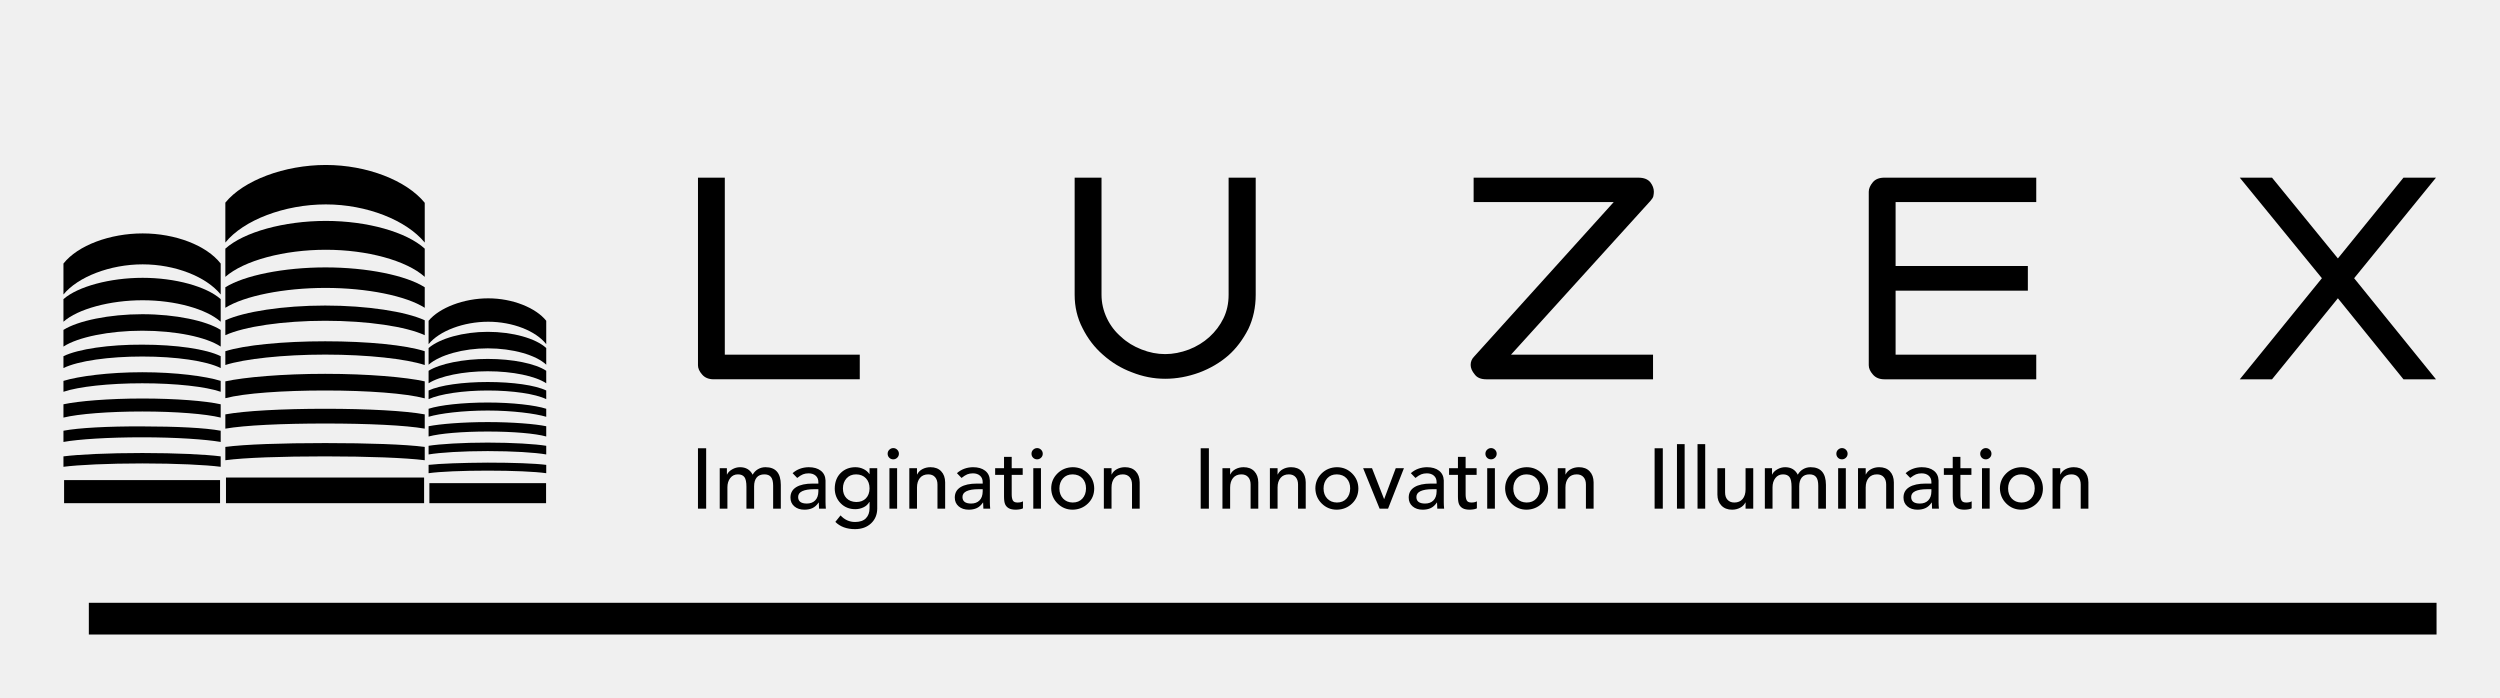
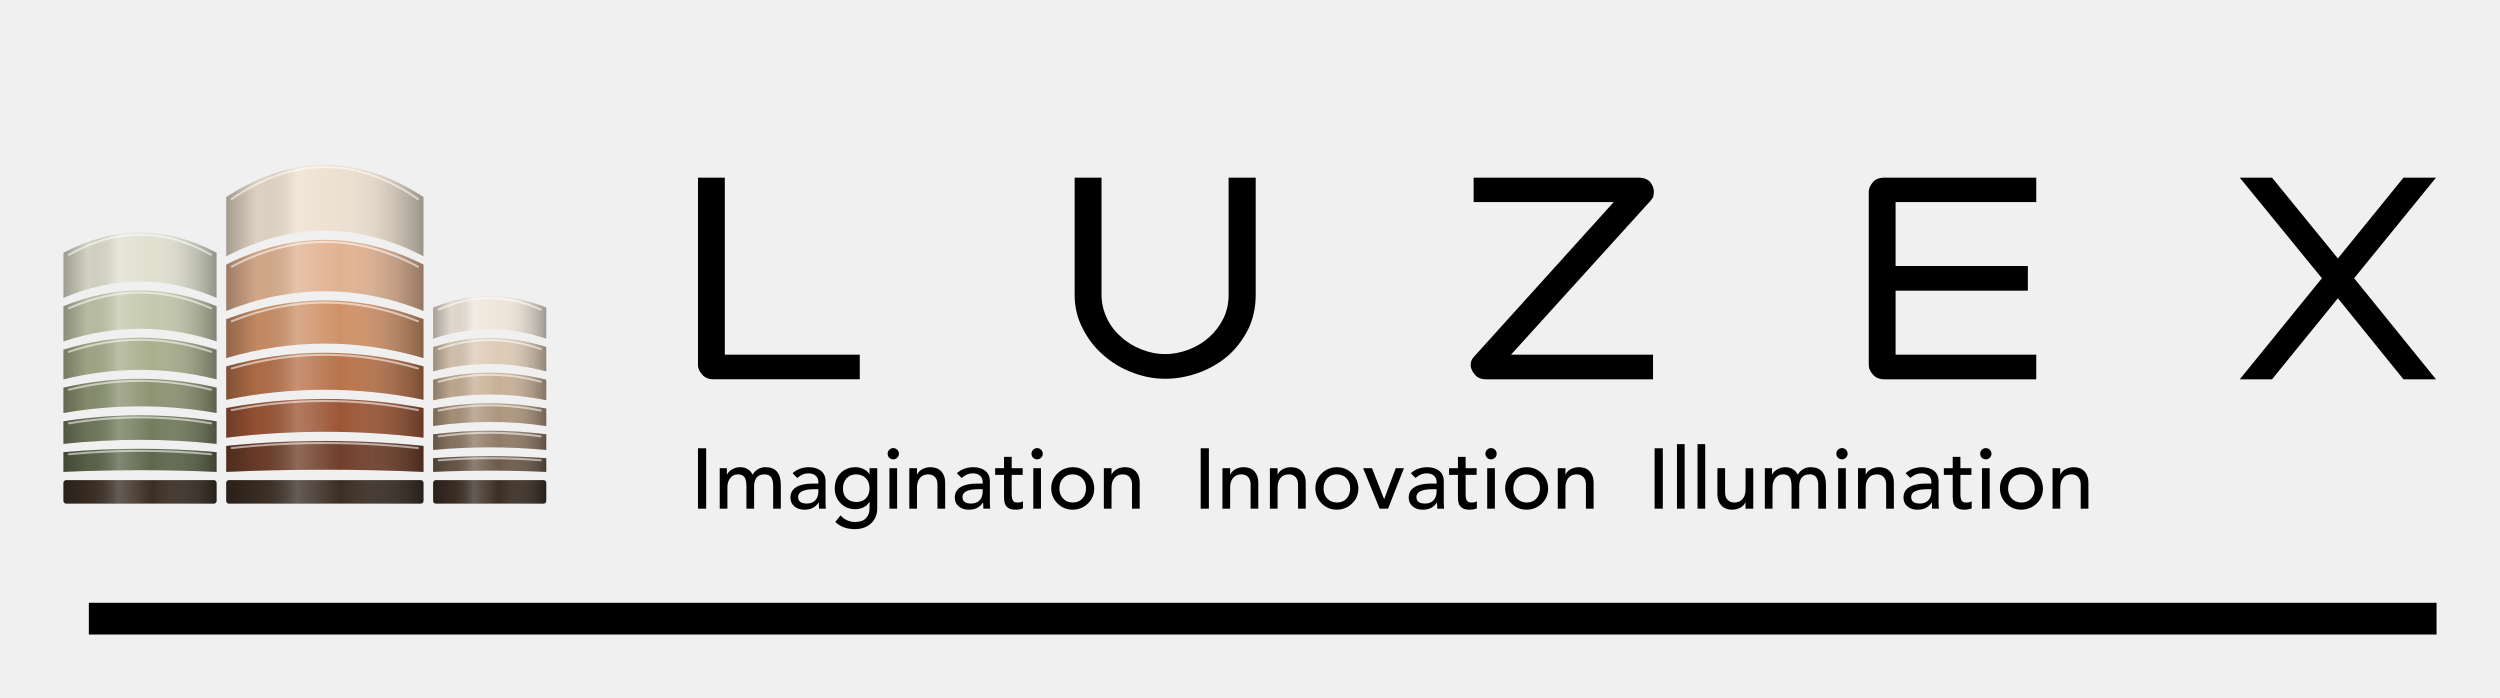
<svg xmlns="http://www.w3.org/2000/svg" version="1.1" width="3160.428" height="882.353" viewBox="-32.086 0 3160.428 882.353">
  <g transform="scale(8.02139) translate(10, 10)">
    <defs id="SvgjsDefs1452" />
    <g id="SvgjsG1453" featureKey="rootContainer" transform="matrix(1,0,0,1,0,0)" fill="#000">
      <rect y="0" height="1" width="1" opacity="0" />
      <rect y="85" width="370" height="5" />
    </g>
-     <g id="SvgjsG1454" featureKey="HKaMnE-0" transform="matrix(25.26127,0,0,25.26127,-29.10971,-20.5278)" fill="#000">
+     <g id="beeldmerk" transform="translate(-4.0,16.0) scale(0.108696) translate(-162,-266)">
+       <defs>
+         <linearGradient id="lrond" x1="0" y1="0" x2="1" y2="0">
+           <stop offset="0" stop-color="#000000" stop-opacity="0.30" />
+           <stop offset="0.16" stop-color="#000000" stop-opacity="0.06" />
+           <stop offset="0.36" stop-color="#ffffff" stop-opacity="0.22" />
+           <stop offset="0.58" stop-color="#ffffff" stop-opacity="0" />
+           <stop offset="1" stop-color="#000000" stop-opacity="0.34" />
+         </linearGradient>
+       </defs>
      <g>
-         <path d="M2.631,1.446c-0.258,0-0.514,0.096-0.627,0.235V1.93c0.113-0.14,0.369-0.238,0.627-0.238   c0.256,0,0.503,0.099,0.617,0.238V1.682C3.134,1.542,2.887,1.446,2.631,1.446z" />
-         <path d="M2.004,1.968v0.176C2.12,2.042,2.371,1.975,2.631,1.975c0.258,0,0.503,0.067,0.617,0.169V1.968   C3.134,1.864,2.889,1.795,2.631,1.795C2.371,1.795,2.12,1.864,2.004,1.968z" />
-         <path d="M2.004,2.209v0.128c0.118-0.074,0.365-0.124,0.625-0.124s0.503,0.05,0.619,0.124V2.209   C3.132,2.135,2.889,2.085,2.629,2.085S2.122,2.135,2.004,2.209z" />
-         <path d="M2.004,2.415v0.093c0.118-0.054,0.36-0.09,0.623-0.09c0.265,0,0.505,0.036,0.621,0.09V2.415   C3.132,2.361,2.889,2.323,2.627,2.323C2.364,2.323,2.122,2.361,2.004,2.415z" />
-         <path d="M2.004,2.608v0.086c0.118-0.038,0.36-0.065,0.623-0.065c0.267,0,0.505,0.027,0.621,0.065V2.608   C3.132,2.57,2.894,2.546,2.627,2.546C2.364,2.546,2.122,2.57,2.004,2.608z" />
-         <path d="M2.004,2.796v0.105C2.122,2.87,2.362,2.853,2.627,2.853c0.267,0,0.505,0.018,0.621,0.049V2.796   C3.132,2.77,2.894,2.749,2.627,2.749C2.362,2.749,2.122,2.77,2.004,2.796z" />
-         <path d="M2.004,3.002v0.089C2.124,3.07,2.36,3.059,2.627,3.059S3.13,3.07,3.248,3.091V3.002   C3.13,2.98,2.894,2.967,2.627,2.967S2.124,2.98,2.004,3.002z" />
-         <path d="M2.004,3.205v0.083c0.12-0.016,0.352-0.024,0.623-0.024c0.269,0,0.5,0.009,0.621,0.024V3.205   C3.127,3.189,2.896,3.181,2.627,3.181S2.124,3.189,2.004,3.205z" />
-         <rect x="2.008" y="3.396" width="1.236" height="0.16" />
-         <path d="M1.488,1.873c-0.203,0-0.404,0.074-0.494,0.188v0.193c0.09-0.11,0.291-0.188,0.494-0.188   s0.397,0.077,0.487,0.188V2.061C1.886,1.947,1.691,1.873,1.488,1.873z" />
-         <path d="M0.994,2.283v0.141c0.09-0.08,0.291-0.134,0.494-0.134s0.397,0.054,0.487,0.134V2.283   C1.886,2.204,1.691,2.15,1.488,2.15S1.084,2.204,0.994,2.283z" />
-         <path d="M0.994,2.475v0.104C1.084,2.52,1.28,2.48,1.486,2.48c0.207,0,0.399,0.039,0.489,0.099V2.475   c-0.09-0.057-0.282-0.098-0.489-0.098C1.28,2.377,1.084,2.418,0.994,2.475z" />
-         <path d="M0.994,2.639v0.074c0.092-0.045,0.284-0.072,0.492-0.072c0.209,0,0.399,0.027,0.489,0.072V2.639   c-0.09-0.045-0.28-0.072-0.489-0.072C1.28,2.566,1.086,2.594,0.994,2.639z" />
-         <path d="M0.994,2.793v0.068c0.094-0.032,0.284-0.053,0.492-0.053c0.209,0,0.397,0.021,0.489,0.053V2.793   c-0.092-0.029-0.28-0.054-0.489-0.054C1.278,2.739,1.088,2.764,0.994,2.793z" />
-         <path d="M0.994,2.939v0.083c0.094-0.023,0.282-0.038,0.492-0.038c0.209,0,0.396,0.015,0.489,0.038V2.939   c-0.094-0.021-0.28-0.036-0.489-0.036C1.276,2.903,1.088,2.919,0.994,2.939z" />
-         <path d="M0.994,3.104v0.07c0.094-0.017,0.279-0.029,0.492-0.029c0.212,0,0.396,0.013,0.489,0.029v-0.07   c-0.094-0.018-0.28-0.027-0.489-0.027C1.273,3.076,1.088,3.086,0.994,3.104z" />
-         <path d="M0.994,3.264v0.065c0.094-0.012,0.277-0.021,0.492-0.021c0.212,0,0.396,0.009,0.489,0.021V3.264   C1.882,3.252,1.698,3.243,1.486,3.243C1.271,3.243,1.088,3.252,0.994,3.264z" />
-         <rect x="0.998" y="3.412" width="0.973" height="0.144" />
-         <path d="M3.644,2.278c-0.153,0-0.305,0.059-0.372,0.14v0.146c0.067-0.083,0.219-0.14,0.372-0.14   c0.152,0,0.297,0.057,0.362,0.14V2.418C3.941,2.337,3.796,2.278,3.644,2.278z" />
-         <path d="M3.272,2.588v0.104c0.07-0.061,0.217-0.102,0.369-0.102c0.155,0,0.3,0.041,0.365,0.102V2.588   c-0.065-0.06-0.21-0.101-0.365-0.101C3.489,2.487,3.342,2.528,3.272,2.588z" />
-         <path d="M3.272,2.73v0.078c0.07-0.045,0.217-0.075,0.369-0.075c0.155,0,0.298,0.03,0.365,0.075V2.73   c-0.067-0.045-0.21-0.074-0.365-0.074C3.489,2.656,3.342,2.686,3.272,2.73z" />
-         <path d="M3.272,2.853v0.054c0.07-0.032,0.214-0.054,0.369-0.054s0.298,0.021,0.365,0.054V2.853   C3.939,2.82,3.796,2.8,3.641,2.8S3.342,2.82,3.272,2.853z" />
-         <path d="M3.272,2.967v0.05c0.07-0.021,0.214-0.039,0.369-0.039s0.298,0.019,0.365,0.039v-0.05   c-0.067-0.022-0.21-0.039-0.365-0.039S3.342,2.944,3.272,2.967z" />
-         <path d="M3.272,3.076V3.14c0.07-0.019,0.212-0.031,0.369-0.031S3.939,3.121,4.006,3.14V3.076   C3.939,3.062,3.798,3.05,3.641,3.05S3.342,3.062,3.272,3.076z" />
-         <path d="M3.272,3.198v0.054c0.07-0.012,0.212-0.021,0.369-0.021S3.939,3.24,4.006,3.252V3.198   C3.939,3.187,3.798,3.178,3.641,3.178S3.342,3.187,3.272,3.198z" />
-         <path d="M3.272,3.317v0.052c0.07-0.01,0.21-0.016,0.369-0.016c0.157,0,0.295,0.006,0.365,0.016V3.317   c-0.07-0.009-0.208-0.014-0.365-0.014C3.482,3.304,3.342,3.309,3.272,3.317z" />
-         <rect x="3.277" y="3.431" width="0.728" height="0.125" />
+         <path d="M162 393.2 Q273 334.8 384 393.2 L384 458.7 Q273 411.3 162 458.7 Z" fill="#dfe0cf" />
+         <path d="M162 470.7 Q273 425.3 384 470.7 L384 521.8 Q273 485.1 162 521.8 Z" fill="#c4c8ac" />
+         <path d="M162 533.8 Q273 499.1 384 533.8 L384 576.8 Q273 549.3 162 576.8 Z" fill="#a9ae8d" />
+         <path d="M162 588.8 Q273 563.3 384 588.8 L384 625.6 Q273 606.3 162 625.6 Z" fill="#8d9472" />
+         <path d="M162 637.6 Q273 620.4 384 637.6 L384 670.4 Q273 658.6 162 670.4 Z" fill="#747c5d" />
+         <path d="M162 682.4 Q273 672.6 384 682.4 L384 711 Q273 706.1 162 711 Z" fill="#5e664b" />
+         <rect x="162" y="723" width="222" height="34" rx="4" fill="#3b2e24" />
+         <path d="M398 312.4 Q541 219.6 684 312.4 L684 398.4 Q541 324.2 398 398.4 Z" fill="#ecdfcf" />
+         <path d="M398 410.4 Q541 338.8 684 410.4 L684 477.6 Q541 420.6 398 477.6 Z" fill="#e0b291" />
+         <path d="M398 489.6 Q541 435.2 684 489.6 L684 546 Q541 503.9 398 546 Z" fill="#cf9268" />
+         <path d="M398 558 Q541 518.5 684 558 L684 606.4 Q541 577.4 398 606.4 Z" fill="#b8734b" />
+         <path d="M398 618.4 Q541 592 684 618.4 L684 661.4 Q541 644.3 398 661.4 Z" fill="#9c5636" />
+         <path d="M398 673.4 Q541 658.9 684 673.4 L684 711 Q541 704.7 398 711 Z" fill="#6f3f2a" />
+         <rect x="398" y="723" width="286" height="34" rx="4" fill="#3b2e24" />
+         <path d="M698 472.7 Q780 439.3 862 472.7 L862 517.9 Q780 490.3 698 517.9 Z" fill="#efe6da" />
+         <path d="M698 529.9 Q780 503.8 862 529.9 L862 565.3 Q780 543.6 698 565.3 Z" fill="#ddcbb6" />
+         <path d="M698 577.3 Q780 557.1 862 577.3 L862 607.1 Q780 590.5 698 607.1 Z" fill="#c8b096" />
+         <path d="M698 619.1 Q780 604 862 619.1 L862 644.5 Q780 632.6 698 644.5 Z" fill="#ad967e" />
+         <path d="M698 656.5 Q780 646.1 862 656.5 L862 679.2 Q780 671.6 698 679.2 Z" fill="#8f7a65" />
+         <path d="M698 691.2 Q780 685.1 862 691.2 L862 711 Q780 707.4 698 711 Z" fill="#6c5a4a" />
+         <rect x="698" y="723" width="164" height="34" rx="4" fill="#3b2e24" />
+       </g>
+       <g fill="url(#lrond)">
+         <path d="M162 393.2 Q273 334.8 384 393.2 L384 458.7 Q273 411.3 162 458.7 Z" />
+         <path d="M162 470.7 Q273 425.3 384 470.7 L384 521.8 Q273 485.1 162 521.8 Z" />
+         <path d="M162 533.8 Q273 499.1 384 533.8 L384 576.8 Q273 549.3 162 576.8 Z" />
+         <path d="M162 588.8 Q273 563.3 384 588.8 L384 625.6 Q273 606.3 162 625.6 Z" />
+         <path d="M162 637.6 Q273 620.4 384 637.6 L384 670.4 Q273 658.6 162 670.4 Z" />
+         <path d="M162 682.4 Q273 672.6 384 682.4 L384 711 Q273 706.1 162 711 Z" />
+         <rect x="162" y="723" width="222" height="34" rx="4" />
+         <path d="M398 312.4 Q541 219.6 684 312.4 L684 398.4 Q541 324.2 398 398.4 Z" />
+         <path d="M398 410.4 Q541 338.8 684 410.4 L684 477.6 Q541 420.6 398 477.6 Z" />
+         <path d="M398 489.6 Q541 435.2 684 489.6 L684 546 Q541 503.9 398 546 Z" />
+         <path d="M398 558 Q541 518.5 684 558 L684 606.4 Q541 577.4 398 606.4 Z" />
+         <path d="M398 618.4 Q541 592 684 618.4 L684 661.4 Q541 644.3 398 661.4 Z" />
+         <path d="M398 673.4 Q541 658.9 684 673.4 L684 711 Q541 704.7 398 711 Z" />
+         <rect x="398" y="723" width="286" height="34" rx="4" />
+         <path d="M698 472.7 Q780 439.3 862 472.7 L862 517.9 Q780 490.3 698 517.9 Z" />
+         <path d="M698 529.9 Q780 503.8 862 529.9 L862 565.3 Q780 543.6 698 565.3 Z" />
+         <path d="M698 577.3 Q780 557.1 862 577.3 L862 607.1 Q780 590.5 698 607.1 Z" />
+         <path d="M698 619.1 Q780 604 862 619.1 L862 644.5 Q780 632.6 698 644.5 Z" />
+         <path d="M698 656.5 Q780 646.1 862 656.5 L862 679.2 Q780 671.6 698 679.2 Z" />
+         <path d="M698 691.2 Q780 685.1 862 691.2 L862 711 Q780 707.4 698 711 Z" />
+         <rect x="698" y="723" width="164" height="34" rx="4" />
+       </g>
+       <g fill="none" stroke="#ffffff" stroke-opacity="0.55" stroke-width="3" stroke-linecap="round">
+         <path d="M170 396.2 Q273 337.8 376 396.2" />
+         <path d="M170 473.7 Q273 428.3 376 473.7" />
+         <path d="M170 536.8 Q273 502.1 376 536.8" />
+         <path d="M170 591.8 Q273 566.3 376 591.8" />
+         <path d="M170 640.6 Q273 623.4 376 640.6" />
+         <path d="M170 685.4 Q273 675.6 376 685.4" />
+         <path d="M406 315.4 Q541 222.6 676 315.4" />
+         <path d="M406 413.4 Q541 341.8 676 413.4" />
+         <path d="M406 492.6 Q541 438.2 676 492.6" />
+         <path d="M406 561 Q541 521.5 676 561" />
+         <path d="M406 621.4 Q541 595 676 621.4" />
+         <path d="M406 676.4 Q541 661.9 676 676.4" />
+         <path d="M706 475.7 Q780 442.3 854 475.7" />
+         <path d="M706 532.9 Q780 506.8 854 532.9" />
+         <path d="M706 580.3 Q780 560.1 854 580.3" />
+         <path d="M706 622.1 Q780 607 854 622.1" />
+         <path d="M706 659.5 Q780 649.1 854 659.5" />
+         <path d="M706 694.2 Q780 688.1 854 694.2" />
      </g>
    </g>
    <g id="SvgjsG1455" featureKey="J3GnXt-0" transform="matrix(2.27655,0,0,2.27655,88.95358,4.247864)" fill="#000">
      <path d="M3.096 19.024 l0 -12.983 l1.857 0 l0 12.251 l9.343 0 l0 1.707 l-10.113 0 q-0.525 0 -0.807 -0.338 q-0.281 -0.319 -0.281 -0.638 z M31.032 6.041 l0 8.105 q0 0.844 0.375 1.632 q0.356 0.75 0.994 1.295 q0.582 0.544 1.407 0.863 q0.807 0.319 1.632 0.319 q0.807 0 1.651 -0.319 q0.807 -0.319 1.407 -0.863 q0.619 -0.563 0.976 -1.295 t0.356 -1.632 l0 -8.105 l1.876 0 l0 8.105 q0 1.295 -0.507 2.364 q-0.563 1.107 -1.388 1.839 q-0.863 0.75 -2.008 1.182 q-1.182 0.432 -2.364 0.432 t-2.308 -0.45 q-1.107 -0.413 -2.008 -1.22 q-0.863 -0.75 -1.407 -1.839 q-0.544 -1.051 -0.544 -2.308 l0 -8.105 l1.857 0 z M56.792 7.73 l0 -1.689 l11.407 0 q0.563 0 0.826 0.319 q0.244 0.319 0.244 0.657 q0 0.131 -0.038 0.319 q-0.038 0.131 -0.188 0.3 l-9.662 10.657 l9.831 0 l0 1.707 l-11.538 0 q-0.563 0 -0.807 -0.338 q-0.281 -0.338 -0.281 -0.657 q0 -0.338 0.244 -0.582 l9.662 -10.694 l-9.7 0 z M95.16 13.865 l-9.156 0 l0 4.428 l9.737 0 l0 1.707 l-10.507 0 q-0.525 0 -0.807 -0.338 q-0.281 -0.319 -0.281 -0.638 l0 -12.008 q0 -0.319 0.281 -0.657 q0.263 -0.319 0.807 -0.319 l10.507 0 l0 1.689 l-9.737 0 l0 4.428 l9.156 0 l0 1.707 z M116.623 14.39 l-4.559 5.61 l-2.233 0 l5.685 -6.998 l-5.685 -6.961 l2.233 0 l4.559 5.591 l4.54 -5.591 l2.251 0 l-5.666 6.961 l5.666 6.998 l-2.251 0 z" />
    </g>
    <g id="SvgjsG1456" featureKey="sloganFeature-0" transform="matrix(0.6723443,0,0,0.6723443,94.77633,56.71896)" fill="#000">
      <path d="M3.74 5.84 l0 14.16 l-1.92 0 l0 -14.16 l1.92 0 z M11.68 10.28 c1.373 0 2.36 0.587 2.96 1.76 c0.307 -0.56 0.727 -0.993 1.26 -1.3 s1.113 -0.46 1.74 -0.46 c2.387 0 3.587 1.373 3.6 4.12 l0 5.6 l-1.8 0 l0 -5.38 c0 -0.933 -0.167 -1.61 -0.5 -2.03 s-0.847 -0.63 -1.54 -0.63 c-0.813 0 -1.42 0.247 -1.82 0.74 s-0.6 1.173 -0.6 2.04 l0 5.26 l-1.8 0 l0 -5.1 c0 -1.12 -0.16 -1.89 -0.48 -2.31 s-0.827 -0.63 -1.52 -0.63 c-0.747 0 -1.343 0.287 -1.79 0.86 s-0.67 1.3 -0.67 2.18 l0 5 l-1.8 0 l0 -9.48 l1.68 0 l0 1.48 l0.04 0 c0.2 -0.467 0.597 -0.87 1.19 -1.21 s1.21 -0.51 1.85 -0.51 z M27.76 10.28 c1.2 0 2.15 0.273 2.85 0.82 s1.07 1.307 1.11 2.28 l0 5.08 c0 0.48 0.027 0.993 0.08 1.54 l-1.6 0 c-0.04 -0.427 -0.06 -0.907 -0.06 -1.44 l-0.04 0 c-0.413 0.613 -0.89 1.047 -1.43 1.3 s-1.17 0.38 -1.89 0.38 c-0.973 0 -1.763 -0.26 -2.37 -0.78 s-0.91 -1.207 -0.91 -2.06 c0 -1.08 0.453 -1.897 1.36 -2.45 s2.187 -0.83 3.84 -0.83 l1.34 0 l0 -0.34 c0 -0.64 -0.21 -1.143 -0.63 -1.51 s-0.97 -0.55 -1.65 -0.55 c-0.507 0 -0.95 0.077 -1.33 0.23 s-0.83 0.437 -1.35 0.85 l-1.08 -1.12 c1.027 -0.907 2.28 -1.373 3.76 -1.4 z M25.3 17.26 c0 1.027 0.68 1.54 2.04 1.54 c0.813 0 1.463 -0.243 1.95 -0.73 s0.737 -1.19 0.75 -2.11 l0 -0.52 l-1.02 0 c-1.173 0 -2.087 0.15 -2.74 0.45 s-0.98 0.757 -0.98 1.37 z M38.7 10.28 c0.68 0 1.313 0.14 1.9 0.42 s1.053 0.673 1.4 1.18 l0.04 0 l0 -1.36 l1.8 0 l0 9.48 c-0.013 1.4 -0.493 2.547 -1.44 3.44 s-2.193 1.347 -3.74 1.36 c-1.96 0 -3.507 -0.567 -4.64 -1.7 l1.22 -1.52 c0.947 1.027 2.08 1.54 3.4 1.54 c1.133 0 1.983 -0.29 2.55 -0.87 s0.85 -1.37 0.85 -2.37 l0 -1.44 l-0.06 0 c-0.32 0.56 -0.783 0.98 -1.39 1.26 s-1.237 0.42 -1.89 0.42 c-1.387 0 -2.533 -0.463 -3.44 -1.39 s-1.367 -2.07 -1.38 -3.43 c0.013 -1.52 0.47 -2.733 1.37 -3.64 s2.05 -1.367 3.45 -1.38 z M35.8 15.26 c0 0.947 0.277 1.707 0.83 2.28 s1.317 0.873 2.29 0.9 c0.96 0 1.717 -0.287 2.27 -0.86 s0.837 -1.347 0.85 -2.32 c0 -0.987 -0.283 -1.78 -0.85 -2.38 s-1.33 -0.907 -2.29 -0.92 c-0.947 0 -1.7 0.313 -2.26 0.94 s-0.84 1.413 -0.84 2.36 z M47.6 5.8 c0.36 0 0.67 0.13 0.93 0.39 s0.39 0.57 0.39 0.93 c0 0.373 -0.133 0.687 -0.4 0.94 s-0.573 0.38 -0.92 0.38 c-0.373 0 -0.687 -0.127 -0.94 -0.38 s-0.38 -0.567 -0.38 -0.94 s0.133 -0.687 0.4 -0.94 s0.573 -0.38 0.92 -0.38 z M48.5 10.52 l0 9.48 l-1.8 0 l0 -9.48 l1.8 0 z M56.32 10.28 c1.067 0 1.903 0.32 2.51 0.96 s0.917 1.5 0.93 2.58 l0 6.18 l-1.8 0 l0 -5.66 c0 -0.733 -0.19 -1.313 -0.57 -1.74 s-0.91 -0.64 -1.59 -0.64 c-0.84 0 -1.49 0.28 -1.95 0.84 s-0.69 1.307 -0.69 2.24 l0 4.96 l-1.8 0 l0 -9.48 l1.8 0 l0 1.46 l0.04 0 c0.253 -0.533 0.663 -0.95 1.23 -1.25 s1.197 -0.45 1.89 -0.45 z M66.28 10.28 c1.2 0 2.15 0.273 2.85 0.82 s1.07 1.307 1.11 2.28 l0 5.08 c0 0.48 0.027 0.993 0.08 1.54 l-1.6 0 c-0.04 -0.427 -0.06 -0.907 -0.06 -1.44 l-0.04 0 c-0.413 0.613 -0.89 1.047 -1.43 1.3 s-1.17 0.38 -1.89 0.38 c-0.973 0 -1.763 -0.26 -2.37 -0.78 s-0.91 -1.207 -0.91 -2.06 c0 -1.08 0.453 -1.897 1.36 -2.45 s2.187 -0.83 3.84 -0.83 l1.34 0 l0 -0.34 c0 -0.64 -0.21 -1.143 -0.63 -1.51 s-0.97 -0.55 -1.65 -0.55 c-0.507 0 -0.95 0.077 -1.33 0.23 s-0.83 0.437 -1.35 0.85 l-1.08 -1.12 c1.027 -0.907 2.28 -1.373 3.76 -1.4 z M63.82 17.26 c0 1.027 0.68 1.54 2.04 1.54 c0.813 0 1.463 -0.243 1.95 -0.73 s0.737 -1.19 0.75 -2.11 l0 -0.52 l-1.02 0 c-1.173 0 -2.087 0.15 -2.74 0.45 s-0.98 0.757 -0.98 1.37 z M75.36 7.86 l-0 2.66 l2.58 0 l0 1.56 l-2.58 0 l0 4.56 c0 0.613 0.087 1.087 0.26 1.42 s0.54 0.5 1.1 0.5 c0.533 0 0.96 -0.093 1.28 -0.28 l0 1.64 c-0.347 0.187 -0.893 0.293 -1.64 0.32 c-0.72 0 -1.277 -0.11 -1.67 -0.33 s-0.68 -0.527 -0.86 -0.92 s-0.27 -1.01 -0.27 -1.85 l0 -5.06 l-2.08 0 l0 -1.56 l2.08 0 l0 -2.66 l1.8 0 z M81.32 5.8 c0.36 0 0.67 0.13 0.93 0.39 s0.39 0.57 0.39 0.93 c0 0.373 -0.133 0.687 -0.4 0.94 s-0.573 0.38 -0.92 0.38 c-0.373 0 -0.687 -0.127 -0.94 -0.38 s-0.38 -0.567 -0.38 -0.94 s0.133 -0.687 0.4 -0.94 s0.573 -0.38 0.92 -0.38 z M82.22 10.52 l0 9.48 l-1.8 0 l0 -9.48 l1.8 0 z M89.66 10.28 c1.4 0 2.587 0.483 3.56 1.45 s1.467 2.143 1.48 3.53 c0 1.4 -0.487 2.573 -1.46 3.52 s-2.167 1.433 -3.58 1.46 c-1.387 0 -2.567 -0.48 -3.54 -1.44 s-1.473 -2.14 -1.5 -3.54 c0 -1.373 0.483 -2.54 1.45 -3.5 s2.163 -1.453 3.59 -1.48 z M86.54 15.26 c0 0.973 0.287 1.763 0.86 2.37 s1.327 0.917 2.26 0.93 c0.947 0 1.7 -0.303 2.26 -0.91 s0.847 -1.403 0.86 -2.39 c0 -0.973 -0.28 -1.763 -0.84 -2.37 s-1.327 -0.917 -2.3 -0.93 c-0.947 0 -1.7 0.313 -2.26 0.94 s-0.84 1.413 -0.84 2.36 z M101.92 10.28 c1.067 0 1.903 0.32 2.51 0.96 s0.917 1.5 0.93 2.58 l0 6.18 l-1.8 0 l0 -5.66 c0 -0.733 -0.19 -1.313 -0.57 -1.74 s-0.91 -0.64 -1.59 -0.64 c-0.84 0 -1.49 0.28 -1.95 0.84 s-0.69 1.307 -0.69 2.24 l0 4.96 l-1.8 0 l0 -9.48 l1.8 0 l0 1.46 l0.04 0 c0.253 -0.533 0.663 -0.95 1.23 -1.25 s1.197 -0.45 1.89 -0.45 z M121.58 5.84 l0 14.16 l-1.92 0 l0 -14.16 l1.92 0 z M129.72 10.28 c1.067 0 1.903 0.32 2.51 0.96 s0.917 1.5 0.93 2.58 l0 6.18 l-1.8 0 l0 -5.66 c0 -0.733 -0.19 -1.313 -0.57 -1.74 s-0.91 -0.64 -1.59 -0.64 c-0.84 0 -1.49 0.28 -1.95 0.84 s-0.69 1.307 -0.69 2.24 l0 4.96 l-1.8 0 l0 -9.48 l1.8 0 l0 1.46 l0.04 0 c0.253 -0.533 0.663 -0.95 1.23 -1.25 s1.197 -0.45 1.89 -0.45 z M140.84 10.28 c1.067 0 1.903 0.32 2.51 0.96 s0.917 1.5 0.93 2.58 l0 6.18 l-1.8 0 l0 -5.66 c0 -0.733 -0.19 -1.313 -0.57 -1.74 s-0.91 -0.64 -1.59 -0.64 c-0.84 0 -1.49 0.28 -1.95 0.84 s-0.69 1.307 -0.69 2.24 l0 4.96 l-1.8 0 l0 -9.48 l1.8 0 l0 1.46 l0.04 0 c0.253 -0.533 0.663 -0.95 1.23 -1.25 s1.197 -0.45 1.89 -0.45 z M151.58 10.28 c1.4 0 2.587 0.483 3.56 1.45 s1.467 2.143 1.48 3.53 c0 1.4 -0.487 2.573 -1.46 3.52 s-2.167 1.433 -3.58 1.46 c-1.387 0 -2.567 -0.48 -3.54 -1.44 s-1.473 -2.14 -1.5 -3.54 c0 -1.373 0.483 -2.54 1.45 -3.5 s2.163 -1.453 3.59 -1.48 z M148.46 15.26 c0 0.973 0.287 1.763 0.86 2.37 s1.327 0.917 2.26 0.93 c0.947 0 1.7 -0.303 2.26 -0.91 s0.847 -1.403 0.86 -2.39 c0 -0.973 -0.28 -1.763 -0.84 -2.37 s-1.327 -0.917 -2.3 -0.93 c-0.947 0 -1.7 0.313 -2.26 0.94 s-0.84 1.413 -0.84 2.36 z M159.82 10.52 l2.84 7.26 l2.72 -7.26 l1.92 0 l-3.72 9.48 l-1.98 0 l-3.86 -9.48 l2.08 0 z M172.68 10.28 c1.2 0 2.15 0.273 2.85 0.82 s1.07 1.307 1.11 2.28 l0 5.08 c0 0.48 0.027 0.993 0.08 1.54 l-1.6 0 c-0.04 -0.427 -0.06 -0.907 -0.06 -1.44 l-0.04 0 c-0.413 0.613 -0.89 1.047 -1.43 1.3 s-1.17 0.38 -1.89 0.38 c-0.973 0 -1.763 -0.26 -2.37 -0.78 s-0.91 -1.207 -0.91 -2.06 c0 -1.08 0.453 -1.897 1.36 -2.45 s2.187 -0.83 3.84 -0.83 l1.34 0 l0 -0.34 c0 -0.64 -0.21 -1.143 -0.63 -1.51 s-0.97 -0.55 -1.65 -0.55 c-0.507 0 -0.95 0.077 -1.33 0.23 s-0.83 0.437 -1.35 0.85 l-1.08 -1.12 c1.027 -0.907 2.28 -1.373 3.76 -1.4 z M170.22 17.26 c0 1.027 0.68 1.54 2.04 1.54 c0.813 0 1.463 -0.243 1.95 -0.73 s0.737 -1.19 0.75 -2.11 l0 -0.52 l-1.02 0 c-1.173 0 -2.087 0.15 -2.74 0.45 s-0.98 0.757 -0.98 1.37 z M181.76 7.86 l-0 2.66 l2.58 0 l0 1.56 l-2.58 0 l0 4.56 c0 0.613 0.087 1.087 0.26 1.42 s0.54 0.5 1.1 0.5 c0.533 0 0.96 -0.093 1.28 -0.28 l0 1.64 c-0.347 0.187 -0.893 0.293 -1.64 0.32 c-0.72 0 -1.277 -0.11 -1.67 -0.33 s-0.68 -0.527 -0.86 -0.92 s-0.27 -1.01 -0.27 -1.85 l0 -5.06 l-2.08 0 l0 -1.56 l2.08 0 l0 -2.66 l1.8 0 z M187.72 5.8 c0.36 0 0.67 0.13 0.93 0.39 s0.39 0.57 0.39 0.93 c0 0.373 -0.133 0.687 -0.4 0.94 s-0.573 0.38 -0.92 0.38 c-0.373 0 -0.687 -0.127 -0.94 -0.38 s-0.38 -0.567 -0.38 -0.94 s0.133 -0.687 0.4 -0.94 s0.573 -0.38 0.92 -0.38 z M188.62 10.52 l0 9.48 l-1.8 0 l0 -9.48 l1.8 0 z M196.06 10.28 c1.4 0 2.587 0.483 3.56 1.45 s1.467 2.143 1.48 3.53 c0 1.4 -0.487 2.573 -1.46 3.52 s-2.167 1.433 -3.58 1.46 c-1.387 0 -2.567 -0.48 -3.54 -1.44 s-1.473 -2.14 -1.5 -3.54 c0 -1.373 0.483 -2.54 1.45 -3.5 s2.163 -1.453 3.59 -1.48 z M192.94 15.26 c0 0.973 0.287 1.763 0.86 2.37 s1.327 0.917 2.26 0.93 c0.947 0 1.7 -0.303 2.26 -0.91 s0.847 -1.403 0.86 -2.39 c0 -0.973 -0.28 -1.763 -0.84 -2.37 s-1.327 -0.917 -2.3 -0.93 c-0.947 0 -1.7 0.313 -2.26 0.94 s-0.84 1.413 -0.84 2.36 z M208.32 10.28 c1.067 0 1.903 0.32 2.51 0.96 s0.917 1.5 0.93 2.58 l0 6.18 l-1.8 0 l0 -5.66 c0 -0.733 -0.19 -1.313 -0.57 -1.74 s-0.91 -0.64 -1.59 -0.64 c-0.84 0 -1.49 0.28 -1.95 0.84 s-0.69 1.307 -0.69 2.24 l0 4.96 l-1.8 0 l0 -9.48 l1.8 0 l0 1.46 l0.04 0 c0.253 -0.533 0.663 -0.95 1.23 -1.25 s1.197 -0.45 1.89 -0.45 z M227.98 5.84 l0 14.16 l-1.92 0 l0 -14.16 l1.92 0 z M233.1 4.88 l0 15.12 l-1.8 0 l0 -15.12 l1.8 0 z M237.92 4.88 l0 15.12 l-1.8 0 l0 -15.12 l1.8 0 z M242.58 10.52 l0 5.68 c0 0.747 0.197 1.327 0.59 1.74 s0.917 0.62 1.57 0.62 c0.84 0 1.49 -0.277 1.95 -0.83 s0.69 -1.303 0.69 -2.25 l0 -4.96 l1.8 0 l0 9.48 l-1.8 0 l0 -1.46 l-0.04 0 c-0.253 0.533 -0.667 0.95 -1.24 1.25 s-1.2 0.45 -1.88 0.45 c-1.053 0 -1.89 -0.327 -2.51 -0.98 s-0.93 -1.507 -0.93 -2.56 l0 -6.18 l1.8 0 z M256.66 10.28 c1.373 0 2.36 0.587 2.96 1.76 c0.307 -0.56 0.727 -0.993 1.26 -1.3 s1.113 -0.46 1.74 -0.46 c2.387 0 3.587 1.373 3.6 4.12 l0 5.6 l-1.8 0 l0 -5.38 c0 -0.933 -0.167 -1.61 -0.5 -2.03 s-0.847 -0.63 -1.54 -0.63 c-0.813 0 -1.42 0.247 -1.82 0.74 s-0.6 1.173 -0.6 2.04 l0 5.26 l-1.8 0 l0 -5.1 c0 -1.12 -0.16 -1.89 -0.48 -2.31 s-0.827 -0.63 -1.52 -0.63 c-0.747 0 -1.343 0.287 -1.79 0.86 s-0.67 1.3 -0.67 2.18 l0 5 l-1.8 0 l0 -9.48 l1.68 0 l0 1.48 l0.04 0 c0.2 -0.467 0.597 -0.87 1.19 -1.21 s1.21 -0.51 1.85 -0.51 z M269.98 5.8 c0.36 0 0.67 0.13 0.93 0.39 s0.39 0.57 0.39 0.93 c0 0.373 -0.133 0.687 -0.4 0.94 s-0.573 0.38 -0.92 0.38 c-0.373 0 -0.687 -0.127 -0.94 -0.38 s-0.38 -0.567 -0.38 -0.94 s0.133 -0.687 0.4 -0.94 s0.573 -0.38 0.92 -0.38 z M270.88 10.52 l0 9.48 l-1.8 0 l0 -9.48 l1.8 0 z M278.7 10.28 c1.067 0 1.903 0.32 2.51 0.96 s0.917 1.5 0.93 2.58 l0 6.18 l-1.8 0 l0 -5.66 c0 -0.733 -0.19 -1.313 -0.57 -1.74 s-0.91 -0.64 -1.59 -0.64 c-0.84 0 -1.49 0.28 -1.95 0.84 s-0.69 1.307 -0.69 2.24 l0 4.96 l-1.8 0 l0 -9.48 l1.8 0 l0 1.46 l0.04 0 c0.253 -0.533 0.663 -0.95 1.23 -1.25 s1.197 -0.45 1.89 -0.45 z M288.66 10.28 c1.2 0 2.15 0.273 2.85 0.82 s1.07 1.307 1.11 2.28 l0 5.08 c0 0.48 0.027 0.993 0.08 1.54 l-1.6 0 c-0.04 -0.427 -0.06 -0.907 -0.06 -1.44 l-0.04 0 c-0.413 0.613 -0.89 1.047 -1.43 1.3 s-1.17 0.38 -1.89 0.38 c-0.973 0 -1.763 -0.26 -2.37 -0.78 s-0.91 -1.207 -0.91 -2.06 c0 -1.08 0.453 -1.897 1.36 -2.45 s2.187 -0.83 3.84 -0.83 l1.34 0 l0 -0.34 c0 -0.64 -0.21 -1.143 -0.63 -1.51 s-0.97 -0.55 -1.65 -0.55 c-0.507 0 -0.95 0.077 -1.33 0.23 s-0.83 0.437 -1.35 0.85 l-1.08 -1.12 c1.027 -0.907 2.28 -1.373 3.76 -1.4 z M286.2 17.26 c0 1.027 0.68 1.54 2.04 1.54 c0.813 0 1.463 -0.243 1.95 -0.73 s0.737 -1.19 0.75 -2.11 l0 -0.52 l-1.02 0 c-1.173 0 -2.087 0.15 -2.74 0.45 s-0.98 0.757 -0.98 1.37 z M297.74 7.86 l-0 2.66 l2.58 0 l0 1.56 l-2.58 0 l0 4.56 c0 0.613 0.087 1.087 0.26 1.42 s0.54 0.5 1.1 0.5 c0.533 0 0.96 -0.093 1.28 -0.28 l0 1.64 c-0.347 0.187 -0.893 0.293 -1.64 0.32 c-0.72 0 -1.277 -0.11 -1.67 -0.33 s-0.68 -0.527 -0.86 -0.92 s-0.27 -1.01 -0.27 -1.85 l0 -5.06 l-2.08 0 l0 -1.56 l2.08 0 l0 -2.66 l1.8 0 z M303.7 5.8 c0.36 0 0.67 0.13 0.93 0.39 s0.39 0.57 0.39 0.93 c0 0.373 -0.133 0.687 -0.4 0.94 s-0.573 0.38 -0.92 0.38 c-0.373 0 -0.687 -0.127 -0.94 -0.38 s-0.38 -0.567 -0.38 -0.94 s0.133 -0.687 0.4 -0.94 s0.573 -0.38 0.92 -0.38 z M304.6 10.52 l0 9.48 l-1.8 0 l0 -9.48 l1.8 0 z M312.04 10.28 c1.4 0 2.587 0.483 3.56 1.45 s1.467 2.143 1.48 3.53 c0 1.4 -0.487 2.573 -1.46 3.52 s-2.167 1.433 -3.58 1.46 c-1.387 0 -2.567 -0.48 -3.54 -1.44 s-1.473 -2.14 -1.5 -3.54 c0 -1.373 0.483 -2.54 1.45 -3.5 s2.163 -1.453 3.59 -1.48 z M308.92 15.26 c0 0.973 0.287 1.763 0.86 2.37 s1.327 0.917 2.26 0.93 c0.947 0 1.7 -0.303 2.26 -0.91 s0.847 -1.403 0.86 -2.39 c0 -0.973 -0.28 -1.763 -0.84 -2.37 s-1.327 -0.917 -2.3 -0.93 c-0.947 0 -1.7 0.313 -2.26 0.94 s-0.84 1.413 -0.84 2.36 z M324.3 10.28 c1.067 0 1.903 0.32 2.51 0.96 s0.917 1.5 0.93 2.58 l0 6.18 l-1.8 0 l0 -5.66 c0 -0.733 -0.19 -1.313 -0.57 -1.74 s-0.91 -0.64 -1.59 -0.64 c-0.84 0 -1.49 0.28 -1.95 0.84 s-0.69 1.307 -0.69 2.24 l0 4.96 l-1.8 0 l0 -9.48 l1.8 0 l0 1.46 l0.04 0 c0.253 -0.533 0.663 -0.95 1.23 -1.25 s1.197 -0.45 1.89 -0.45 z" />
    </g>
  </g>
</svg>
